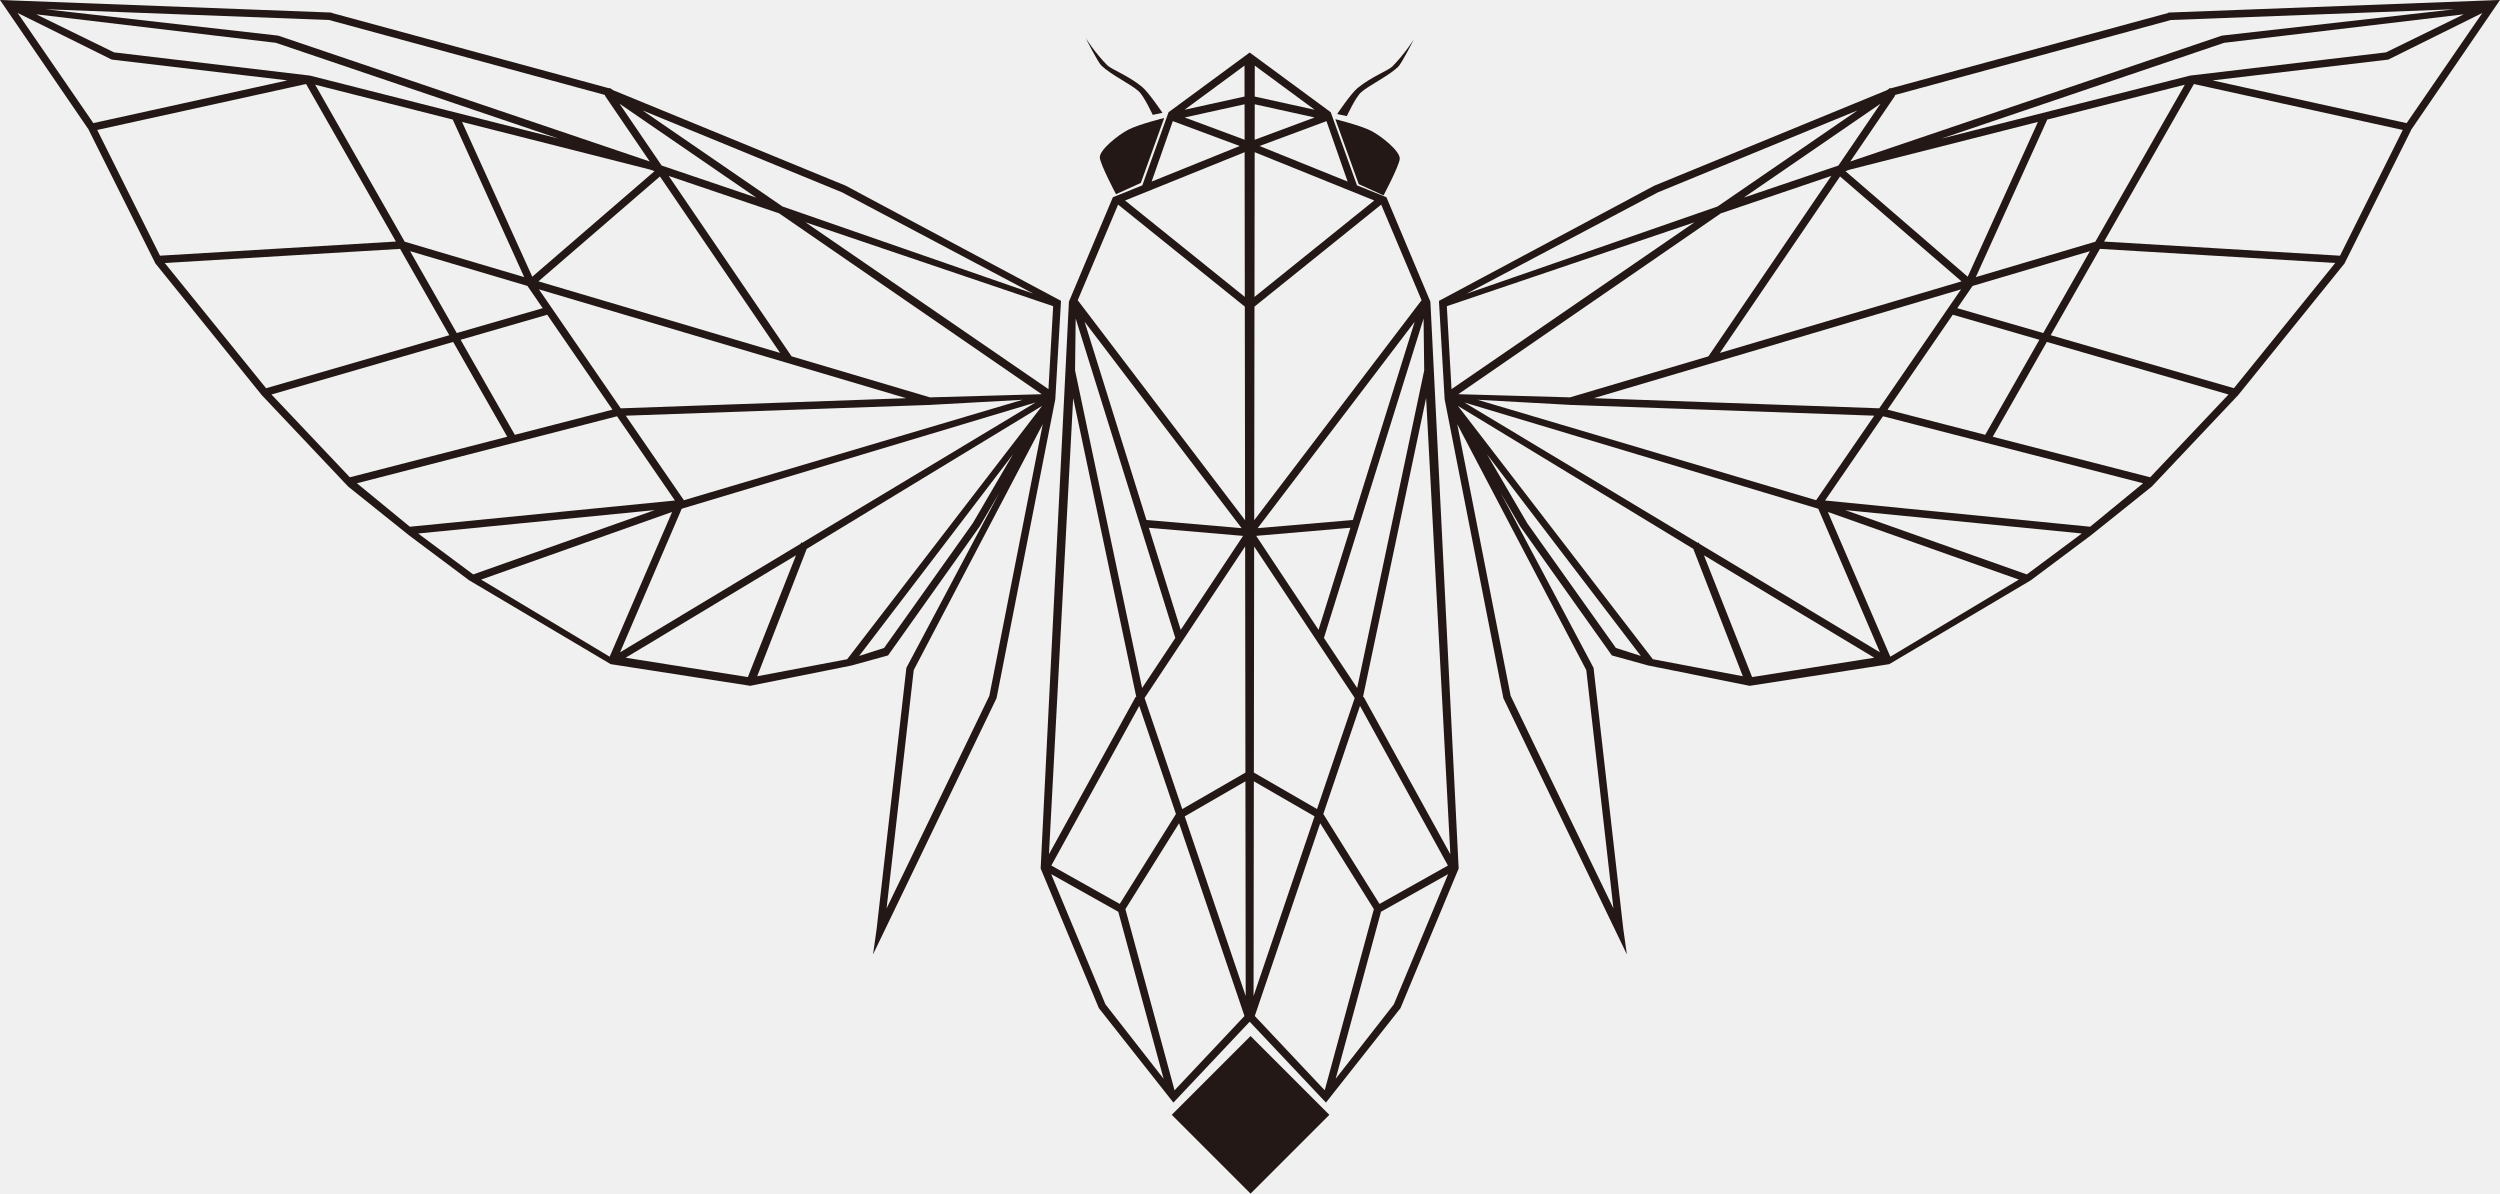
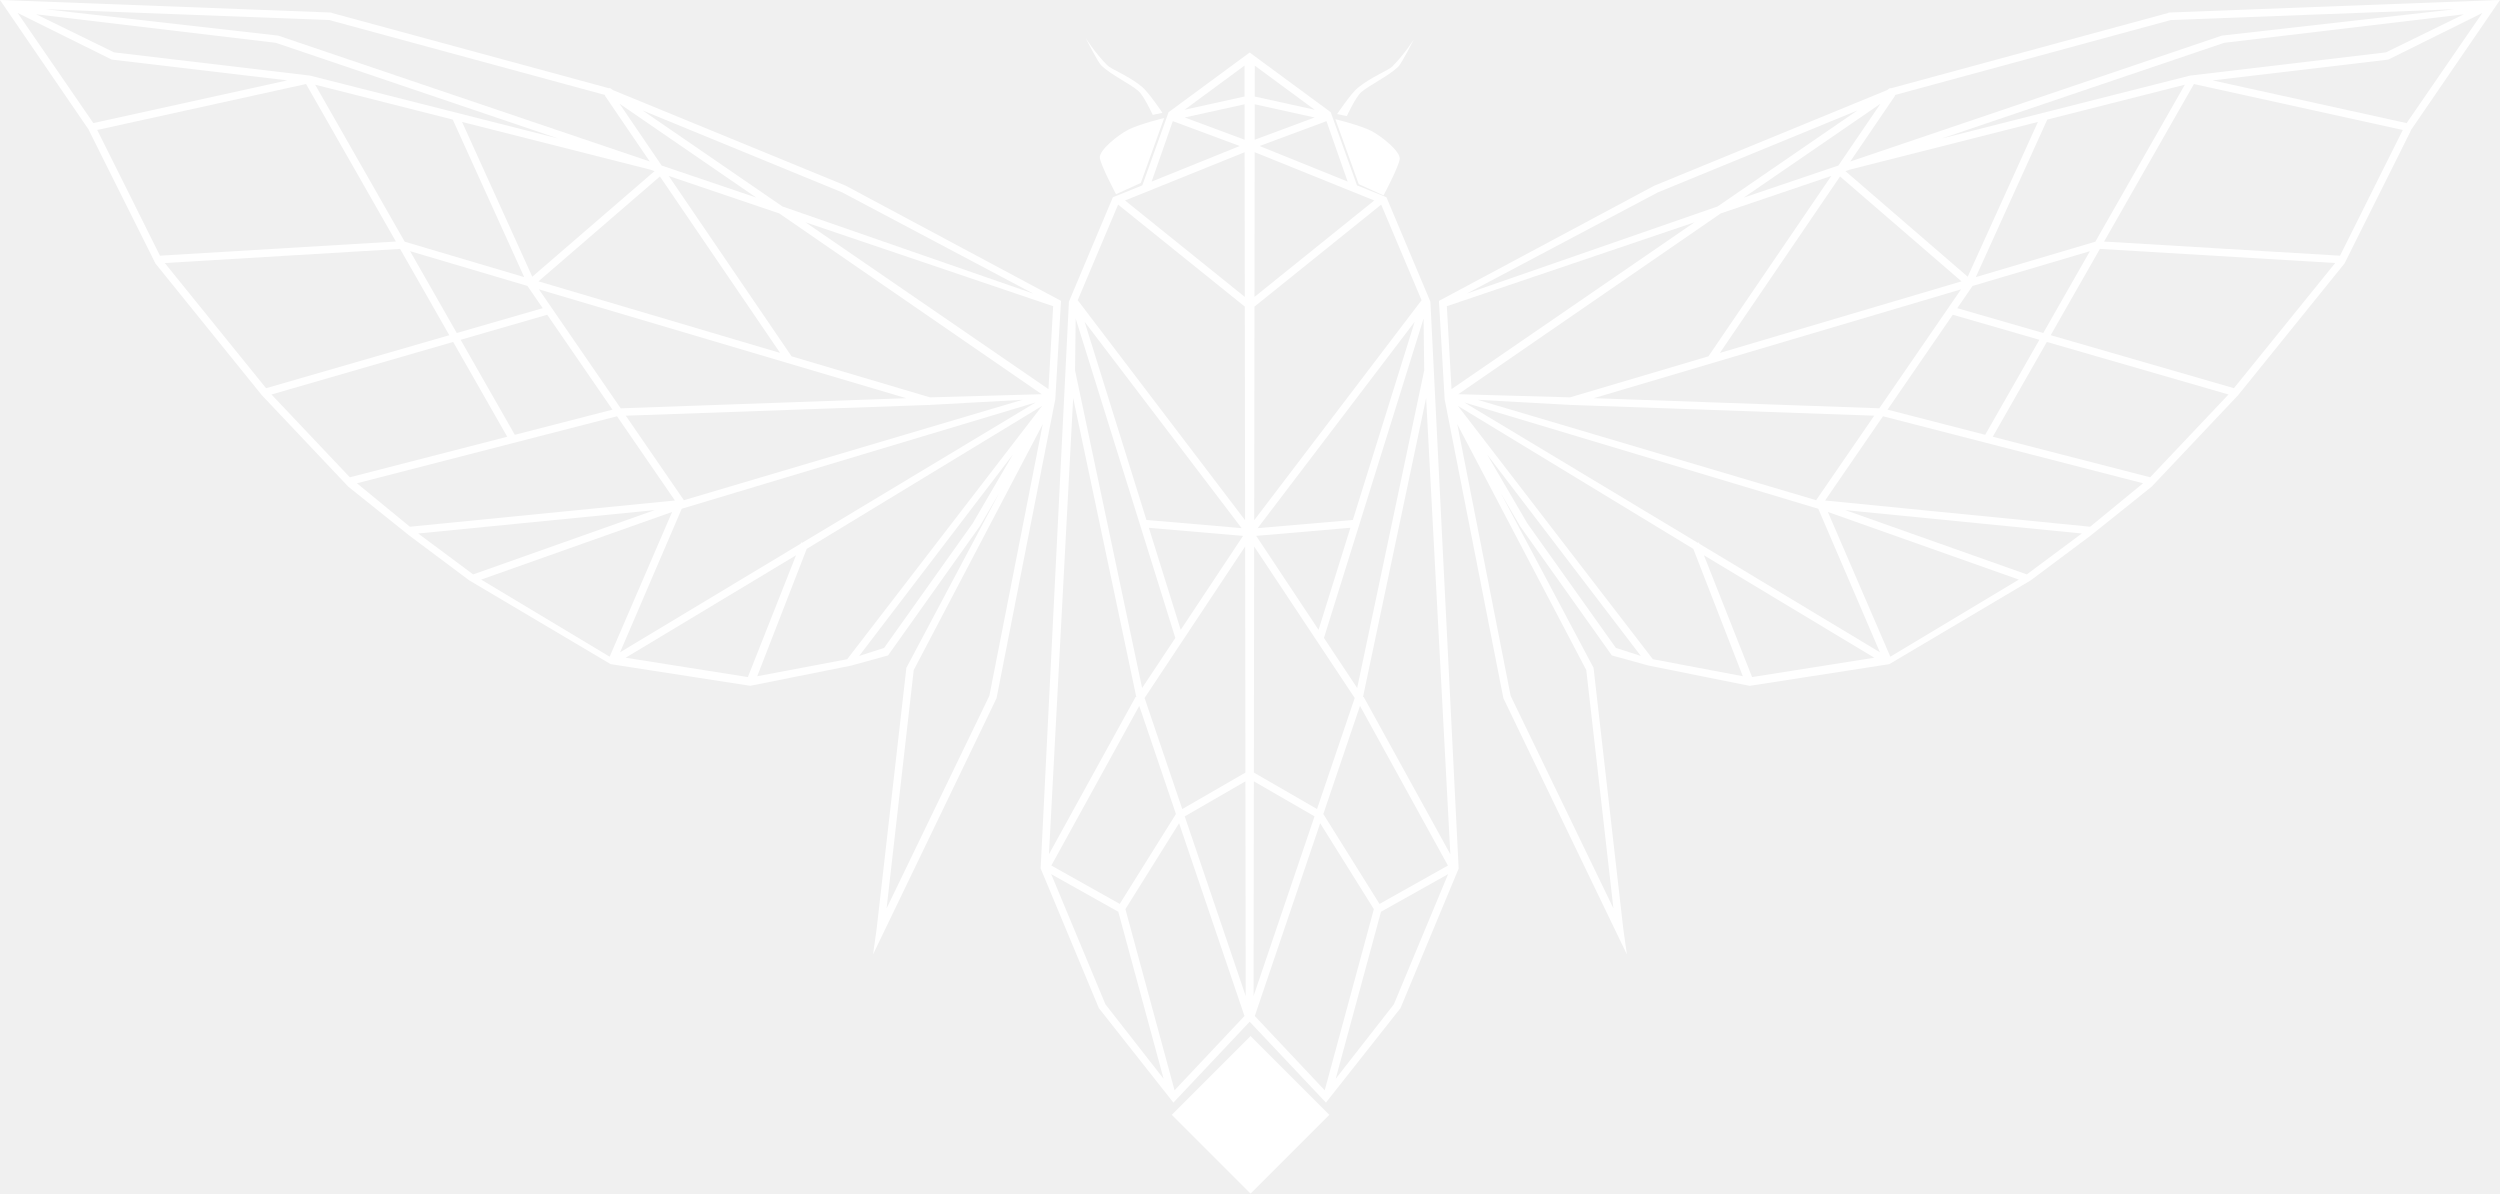
<svg xmlns="http://www.w3.org/2000/svg" id="_图层_2" data-name="图层 2" viewBox="0 0 1405.23 670.92">
  <defs>
    <style>
      .cls-1, .cls-2 {
-         fill: #231815;
+         fill: #fff;
      }

      .cls-2 {
        fill-rule: evenodd;
      }
    </style>
  </defs>
  <g id="_图层_2-2" data-name="图层 2">
    <g>
      <path class="cls-2" d="M819.9,488.16l-15.89-318.59-24.71-58.7-16.55-6.68-14.76-41.12-45.57-33.55-45.57,33.55-14.76,41.12-16.55,6.68-24.71,58.7-15.89,318.59,32.65,78.35.12-.05-.14.1,41.99,53.2,42.87-45.46,42.87,45.46,41.99-53.2-.14-.1.12.05,32.65-78.35ZM815.22,480.15l-48.73-88.47-.25.14-.09-.14,35.46-167.95,13.61,256.41ZM705.27,58.61l33.66,7.42-33.68,12.52.03-19.94ZM704.78,439.17l34.11,19.69-34.27,101,.16-120.69ZM704.79,434.27l.16-127.1,56.52,85.16-21.18,62.43-35.5-20.5ZM759.05,296.66l-17.9,57.36-35.05-52.82,52.95-4.55ZM706.92,296.87l88.26-116.01-34.76,111.42-53.5,4.6ZM764.45,396.79l49.42,89.73-38.45,21.57-31.59-50.54,20.61-60.76ZM800.54,208.19l-37.69,178.52-18.67-28.13,56-179.52.35,29.12ZM799.05,168.75l-94.07,123.66.15-120.06,71.22-57.34,22.7,53.74ZM772.45,112.69l-67.31,54.2.1-81.34,67.21,27.14ZM757.5,102.07l-49.52-20,37.62-13.98,11.9,33.98ZM738.99,61.7l-33.71-7.43.02-17.38,33.69,24.82ZM700.2,559.87l-34.27-101,34.11-19.69.16,120.69ZM664.54,454.76l-21.18-62.43,56.52-85.16.16,127.1-35.5,20.5ZM660.99,457.54l-31.59,50.54-38.45-21.57,49.42-89.73,20.61,60.76ZM698.72,301.21l-35.05,52.82-17.9-57.36,52.95,4.55ZM644.41,292.28l-34.76-111.42,88.26,116.01-53.5-4.6ZM699.58,78.55l-33.68-12.52,33.66-7.42.03,19.94ZM699.53,36.88l.02,17.38-33.71,7.43,33.69-24.82ZM659.22,68.09l37.62,13.98-49.52,20,11.9-33.98ZM699.59,85.55l.1,81.34-67.31-54.2,67.21-27.14ZM628.48,115.01l71.22,57.34.15,120.06-94.07-123.66,22.7-53.74ZM604.64,179.07l56,179.52-18.67,28.13-37.69-178.52.35-29.12ZM603.22,223.74l35.46,167.95-.09.14-.25-.14-48.73,88.47,13.61-256.41ZM621.36,564.54l-30.5-73.2,37.72,21.15,25.47,93.88-32.68-41.83ZM660.21,612.85l-27.63-101.83,30.17-48.28,36.76,108.35-39.31,41.76ZM744.62,612.85l-39.31-41.76,36.76-108.35,30.17,48.28-27.63,101.83ZM783.46,564.54l-32.68,41.83,25.47-93.88,37.72-21.15-30.5,73.2Z" />
      <path class="cls-2" d="M1405.23,0l-5.02.15-.02.03-181.34,6.88.02.18-156.09,42.41.05.13h-.01s-.33-.38-.33-.38l-1.88,1.29-130.53,53.6v-.02s-.25.13-.25.13l-.13.05h0s-120.87,64.67-120.87,64.67v.25s0,0,0,0l3.2,55.14,33,167.93h0s0,0,0,0l69.43,144.03-2.02-14.32-16.72-146.78-52.24-98.37,10.97,18.81,51.57,72.61,20.55,5.67,56.9,11.41,78.47-12.18,79.56-47.14,33.73-25.23,34.22-27.42,48.58-51.4,59.81-74.04,37.44-74.98-.07-.03L1405.23,0ZM1102.55,158.14l-135.82,40.24,67.55-99.19,68.26,58.95ZM1037.3,96.19l2.69-.91,105.51-26.74-39.47,87-68.73-59.35ZM960.3,200.29l-77.81,23.06-62.79-1.78,147.55-101.64,62.11-21.05-69.06,101.4ZM882.59,227.6l.05.13.4-.12,170.45,6.04-32.66,47.51-190.34-56.45,52.11,2.88ZM895.83,223.82l206.46-61.18-45.96,66.86-160.5-5.69ZM1097.64,176.91l48.68,14.08-30.46,53.41-54.89-14.14,36.67-53.35ZM1100.17,173.22l8.59-12.49,65.96-19.54-26.24,46.01-48.31-13.97ZM1110.59,155.76l40.17-88.55,77.32-19.6-50.32,88.25-67.16,19.9ZM1091.28,77.9l158.87-53.83,134.74-16.03-43.76,21.4-110.13,13.05-139.71,35.41ZM1065.28,53.68l-.32-.19.31-.13h0s154.96-42.11,154.96-42.11l159.43-6.05-130.78,14.82-208.86,70.77,25.27-37.11ZM1033.33,93.05l-53.18,18.02,76.85-52.77-23.66,34.75ZM931.79,108.17l112.24-46.09-78.63,53.99-140.98,48.97,107.37-56.87ZM813.25,172.11l139.24-47.18-136.6,93.8-2.64-46.62ZM891.63,376.64l15.26,133.96-57.77-119.5-30-152.66,72.51,138.2ZM908.29,364.21l-49.78-70.02-22.63-38.74,86.42,113.25-14.01-4.49ZM929.06,370.55l-109.58-142.41,132.31,80.37,27.83,71.6-50.55-9.57ZM984.84,380.58l-27.07-68.46,95.77,57.58-68.71,10.88ZM955.22,305.65l-.31-.77-.54.27-131.28-78.93,198.95,59.75,34.65,80.69-101.47-61.01ZM1062.54,369.12l-35.11-81.36,107.36,38.03-72.25,43.33ZM1139.26,322.88l-102.07-36.16,132.98,13.15-30.91,23ZM1174.85,296.07l-148.99-14.74,32.55-47.35,146.19,37.66-29.75,24.43ZM1208.59,268.28l-88.47-22.79,30.39-53.29,102.12,29.54-44.04,46.54ZM1255.67,218.2l-102.99-29.79,27.67-48.52,132.26,7.93-56.94,70.37ZM1315.29,143.73l-132.6-7.95,50.5-88.55,117.39,25.83-35.29,70.68ZM1243.69,45.19l98.74-11.69,52.88-26.22-42.57,61.93-109.06-24.01Z" />
      <path class="cls-2" d="M593.17,224.51l3.2-55.14h0s.01-.26.01-.26l-120.87-64.66h0s-.13-.06-.13-.06l-.23-.13v.02s-130.54-53.6-130.54-53.6l-1.88-1.29-.33.38h-.01s.05-.13.05-.13L186.35,7.24l.02-.18L5.04.18l-.02-.03L0,0l49.98,73.07-.07.03,37.44,74.98,59.81,74.04,48.58,51.4,34.22,27.42,33.73,25.23,79.56,47.14,78.47,12.18,56.9-11.41,20.55-5.67,51.57-72.61,10.97-18.81-52.24,98.37-16.72,146.78-2.02,14.32,69.43-144.03h0s0,0,0,0l33-167.93ZM589.33,218.73l-136.6-93.8,139.24,47.18-2.64,46.62ZM299.19,155.54l-39.47-87,105.51,26.74,2.69.91-68.73,59.35ZM370.94,99.19l67.55,99.19-135.82-40.24,68.26-58.95ZM294.64,155.76l-67.16-19.9-50.32-88.25,77.32,19.6,40.17,88.55ZM296.47,160.73l8.59,12.49-48.31,13.97-26.24-46.01,65.96,19.54ZM307.59,176.91l36.67,53.35-54.89,14.14-30.46-53.41,48.68-14.08ZM302.94,162.65l206.46,61.18-160.5,5.69-45.96-66.86ZM522.19,227.61l.4.12.05-.13,52.11-2.88-190.34,56.45-32.66-47.51,170.45-6.04ZM522.74,223.35l-77.81-23.06-69.06-101.4,62.11,21.05,147.55,101.64-62.79,1.78ZM473.44,108.17l107.37,56.87-140.98-48.97-78.63-53.99,112.24,46.09ZM425.08,111.07l-53.18-18.02-23.66-34.75,76.85,52.77ZM185,11.25l154.96,42.1h0s.31.13.31.13l-.32.19,25.27,37.11L156.35,20.02,25.57,5.2l159.43,6.05ZM155.07,24.07l158.87,53.83-139.71-35.41-110.13-13.05L20.33,8.04l134.74,16.03ZM9.91,7.27l52.88,26.22,98.74,11.69-109.06,24.01L9.91,7.27ZM54.64,73.05l117.39-25.83,50.5,88.55-132.6,7.95-35.29-70.68ZM92.62,147.83l132.26-7.93,27.67,48.52-102.99,29.79-56.94-70.37ZM152.6,221.74l102.12-29.54,30.39,53.29-88.47,22.79-44.04-46.54ZM200.63,271.64l146.19-37.66,32.55,47.35-148.99,14.74-29.75-24.43ZM235.06,299.87l132.98-13.15-102.07,36.16-30.91-23ZM342.68,369.12l-72.25-43.33,107.36-38.03-35.11,81.36ZM383.19,285.96l198.95-59.75-131.28,78.93-.54-.27-.31.77-101.47,61.01,34.65-80.69ZM420.38,380.58l-68.71-10.88,95.77-57.58-27.07,68.46ZM476.17,370.55l-50.55,9.57,27.83-71.6,132.31-80.37-109.58,142.41ZM546.72,294.19l-49.78,70.02-14.01,4.49,86.42-113.25-22.62,38.74ZM556.11,391.1l-57.77,119.5,15.26-133.96,72.51-138.2-30,152.66Z" />
      <rect class="cls-1" x="671.61" y="595.32" width="62.63" height="62.63" transform="translate(-237.21 680.58) rotate(-45)" />
      <path class="cls-2" d="M777.67,109.85s8.67-16.32,9.11-20.5c.44-4.18-10.02-12.66-15.96-15.75-5.95-3.08-20.23-6.61-20.23-6.61l13.14,36.5,13.94,6.35Z" />
      <path class="cls-2" d="M765.03,51.91c4.61-4.08,15.07-8.91,20.78-14.26,2.09-1.96,8.89-15.49,8.89-15.49,0,0-5.3,8.38-12.07,15.19-2.34,2.35-11.64,5.68-19.49,12.08-3.79,3.09-11.55,14.67-11.55,14.67l5.45,1.16s4.9-10.61,8-13.35Z" />
      <path class="cls-2" d="M618.2,88.66c.44,4.18,9.11,20.5,9.11,20.5l13.94-6.35,13.14-36.5s-14.28,3.52-20.23,6.61c-5.94,3.08-16.4,11.56-15.96,15.75Z" />
      <path class="cls-2" d="M639.95,51.22c3.1,2.74,8,13.35,8,13.35l5.45-1.16s-7.76-11.58-11.55-14.67c-7.85-6.4-17.16-9.73-19.49-12.08-6.77-6.82-12.07-15.19-12.07-15.19,0,0,6.8,13.53,8.89,15.49,5.71,5.35,16.17,10.17,20.78,14.26Z" />
    </g>
  </g>
</svg>
